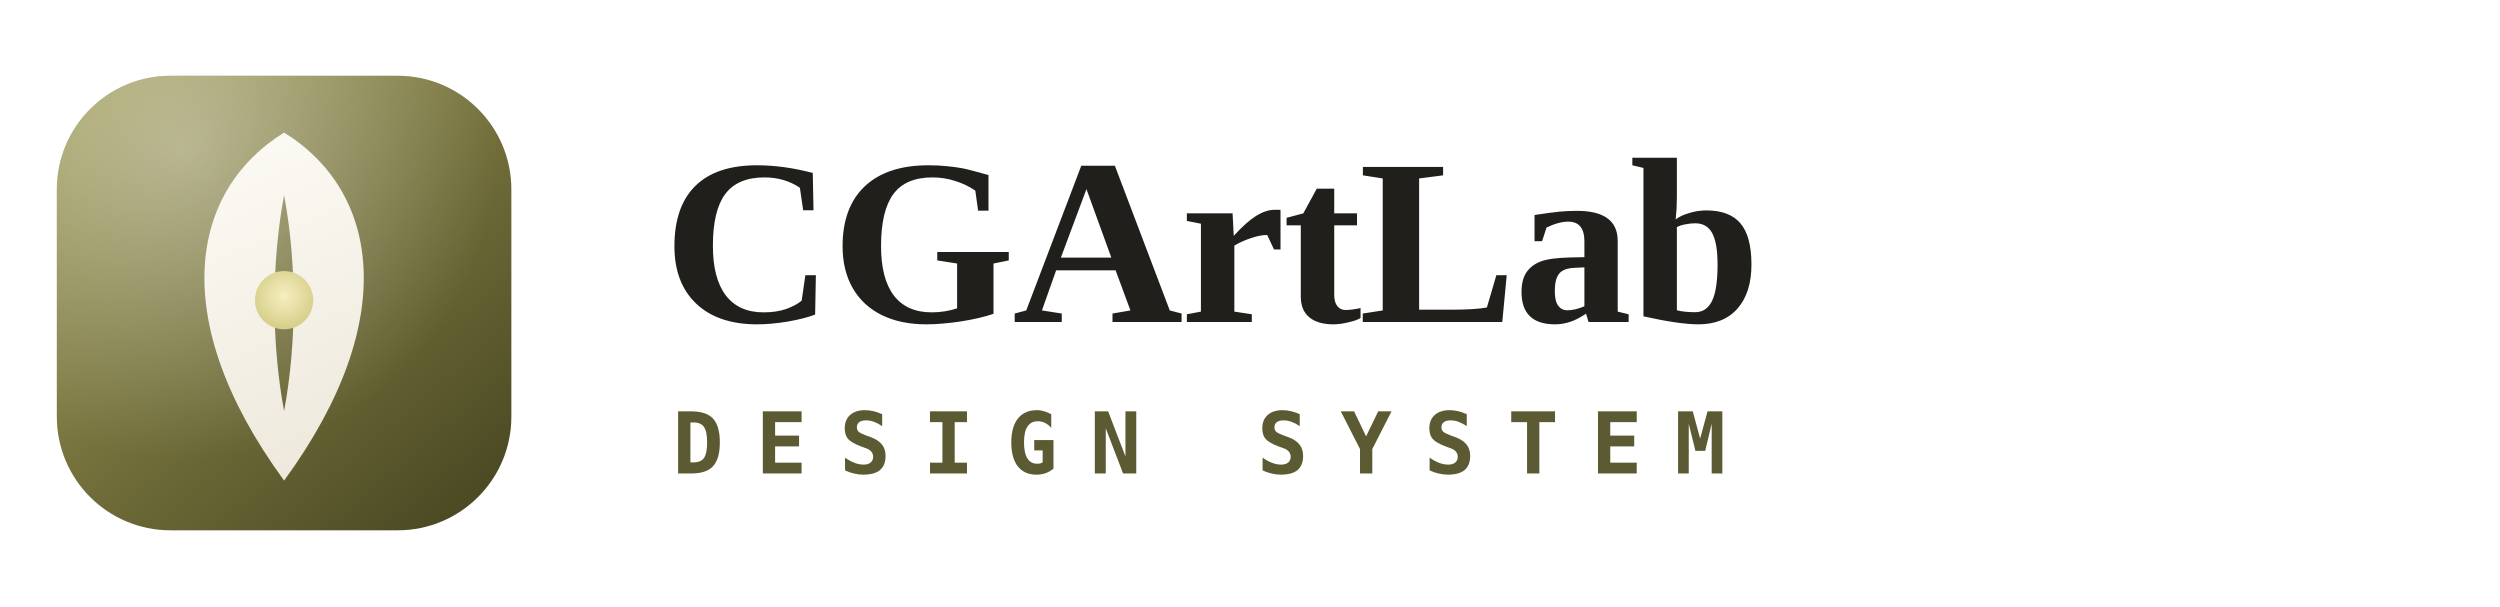
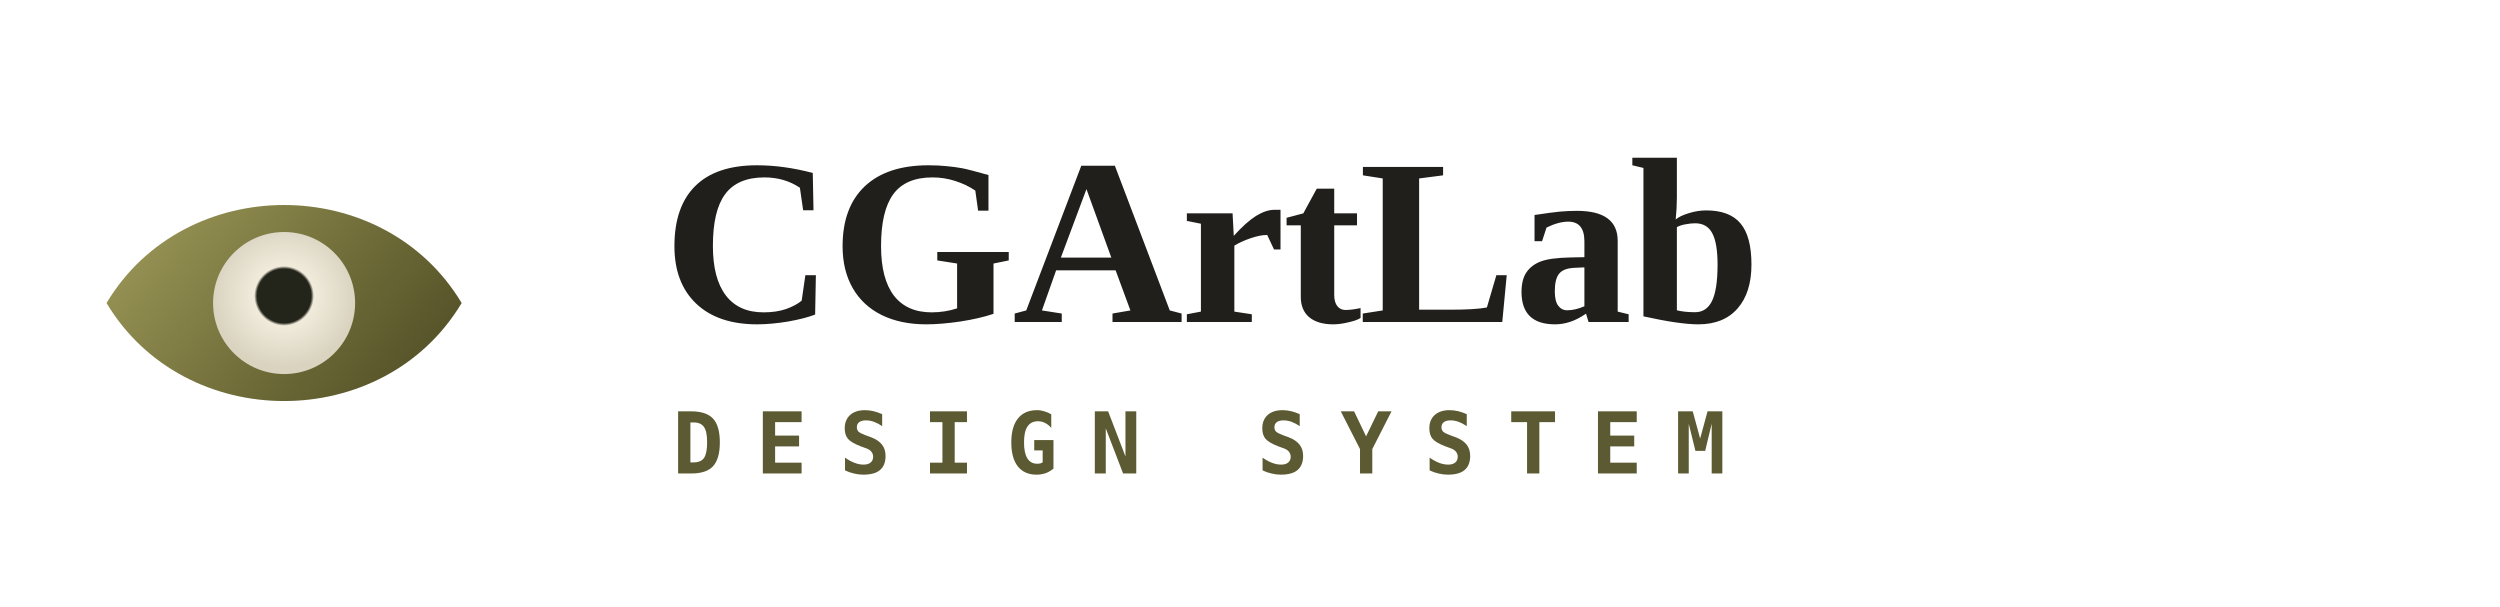
<svg xmlns="http://www.w3.org/2000/svg" viewBox="0 0 264 64" role="img" aria-label="CGArtLab Design System">
  <defs>
-     <linearGradient id="cg-tile" x1="4" y1="2" x2="28" y2="30" gradientUnits="userSpaceOnUse">
-       <stop offset="0" stop-color="#9a9657" />
+     <linearGradient id="cg-eye" x1="4" y1="6" x2="28" y2="26" gradientUnits="userSpaceOnUse">
+       <stop offset="0" stop-color="#a6a25f" />
      <stop offset="0.55" stop-color="#6f6c39" />
-       <stop offset="1" stop-color="#4d4b24" />
+       <stop offset="1" stop-color="#46441f" />
    </linearGradient>
-     <linearGradient id="cg-leaf" x1="10" y1="4" x2="21" y2="29" gradientUnits="userSpaceOnUse">
-       <stop offset="0" stop-color="#fdfbf6" />
-       <stop offset="1" stop-color="#ece7d9" />
-     </linearGradient>
-     <radialGradient id="cg-gloss" cx="0" cy="0" r="1" gradientUnits="userSpaceOnUse" gradientTransform="translate(9 5) rotate(55) scale(22)">
-       <stop offset="0" stop-color="#ffffff" stop-opacity="0.38" />
-       <stop offset="1" stop-color="#ffffff" stop-opacity="0" />
-     </radialGradient>
-     <radialGradient id="cg-seed" cx="0" cy="0" r="1" gradientUnits="userSpaceOnUse" gradientTransform="translate(16 15.5) scale(3.1)">
-       <stop offset="0" stop-color="#f6efc0" />
-       <stop offset="1" stop-color="#cbc377" />
+     <radialGradient id="cg-iris" cx="0.5" cy="0.45" r="0.5">
+       <stop offset="0" stop-color="#23241a" />
+       <stop offset="0.38" stop-color="#23241a" />
+       <stop offset="0.42" stop-color="#f1ebdc" />
+       <stop offset="1" stop-color="#d9d3c0" />
    </radialGradient>
  </defs>
  <svg x="6" y="8" width="48" height="48" viewBox="0 0 32 32">
-     <rect width="32" height="32" rx="8" fill="url(#cg-tile)" />
-     <rect width="32" height="32" rx="8" fill="url(#cg-gloss)" />
-     <path fill-rule="evenodd" clip-rule="evenodd" fill="url(#cg-leaf)" d="M16 4C22.5 8 24.4 17 16 28.5C7.6 17 9.5 8 16 4ZM16 8.4C16.9 13.2 16.9 18.8 16 23.6C15.1 18.8 15.1 13.2 16 8.4Z" />
-     <circle cx="16" cy="15.8" r="2.05" fill="url(#cg-seed)" />
+     <path fill="url(#cg-eye)" d="M3.5 16C9 6.8 23 6.8 28.5 16C23 25.2 9 25.2 3.5 16Z" />
+     <circle cx="16" cy="16" r="5" fill="url(#cg-iris)" />
  </svg>
  <text x="70" y="34" font-family="'Iowan Old Style','Charter',Georgia,'Times New Roman',serif" font-size="25" font-weight="700" fill="#211f1b" letter-spacing="-0.3">CGArtLab</text>
  <text x="71" y="50" font-family="'JetBrains Mono','IBM Plex Mono',ui-monospace,monospace" font-size="9" font-weight="600" fill="#5c5a32" letter-spacing="3.4">DESIGN SYSTEM</text>
</svg>
